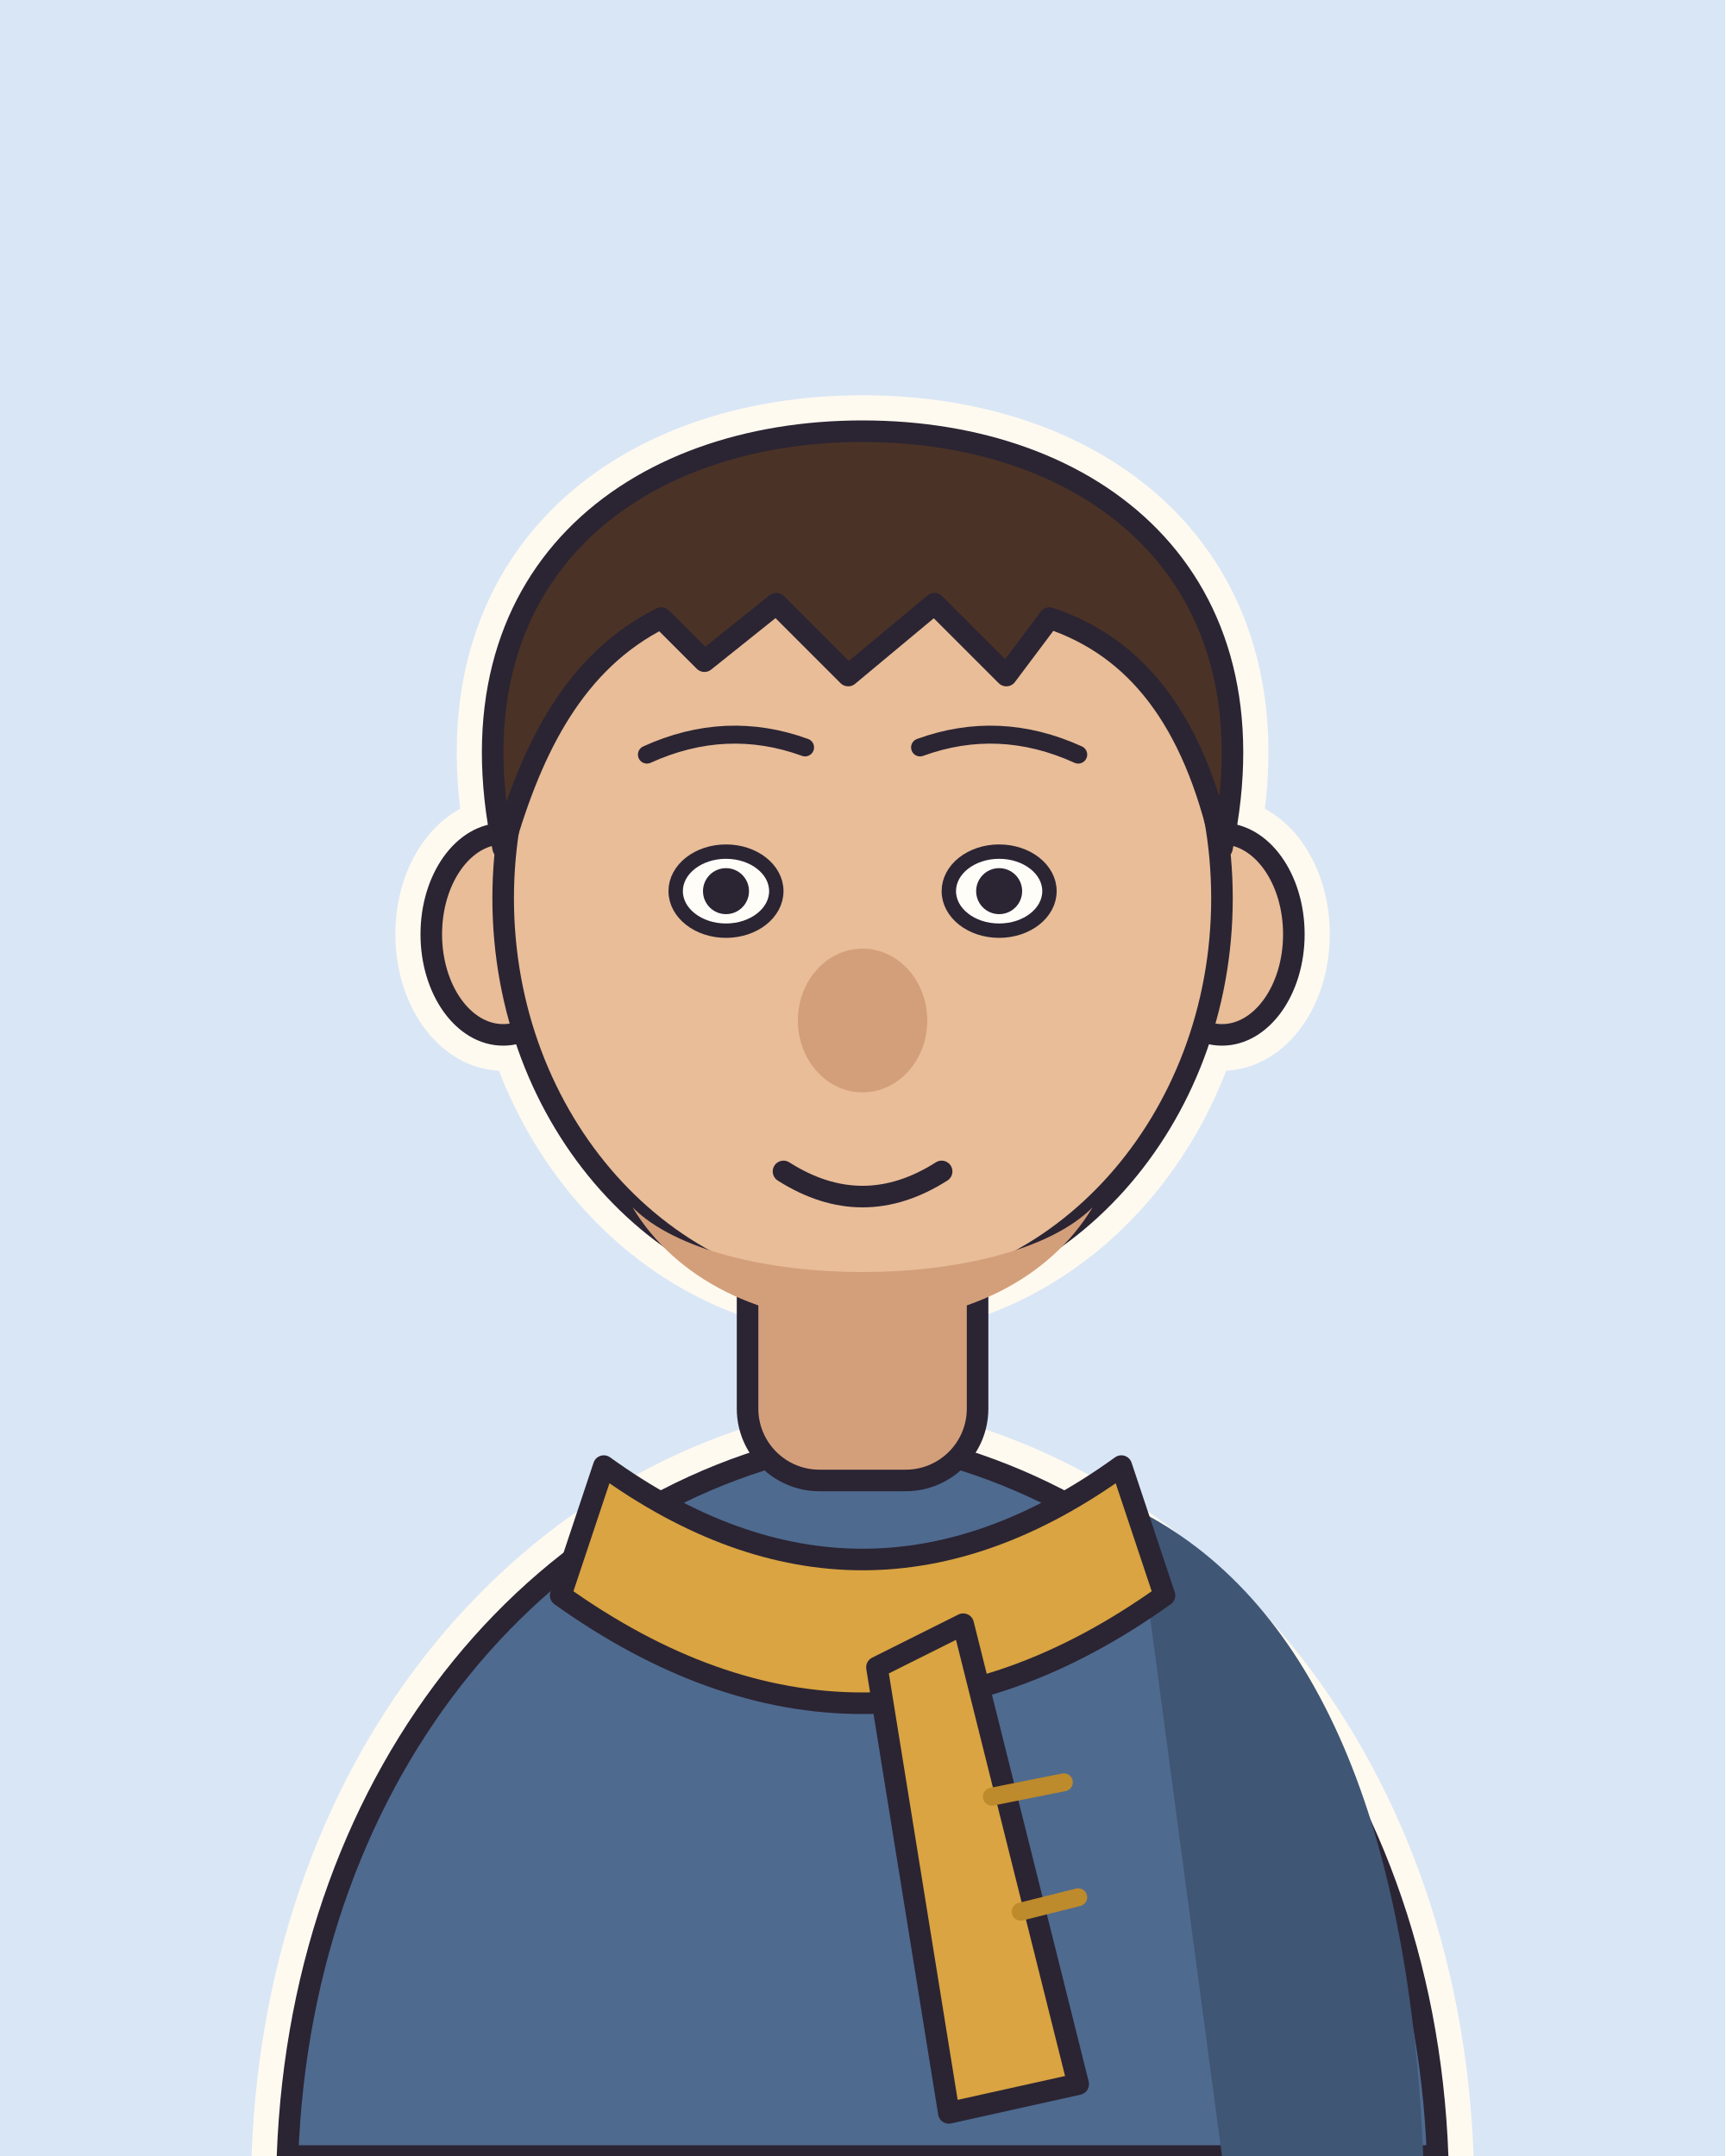
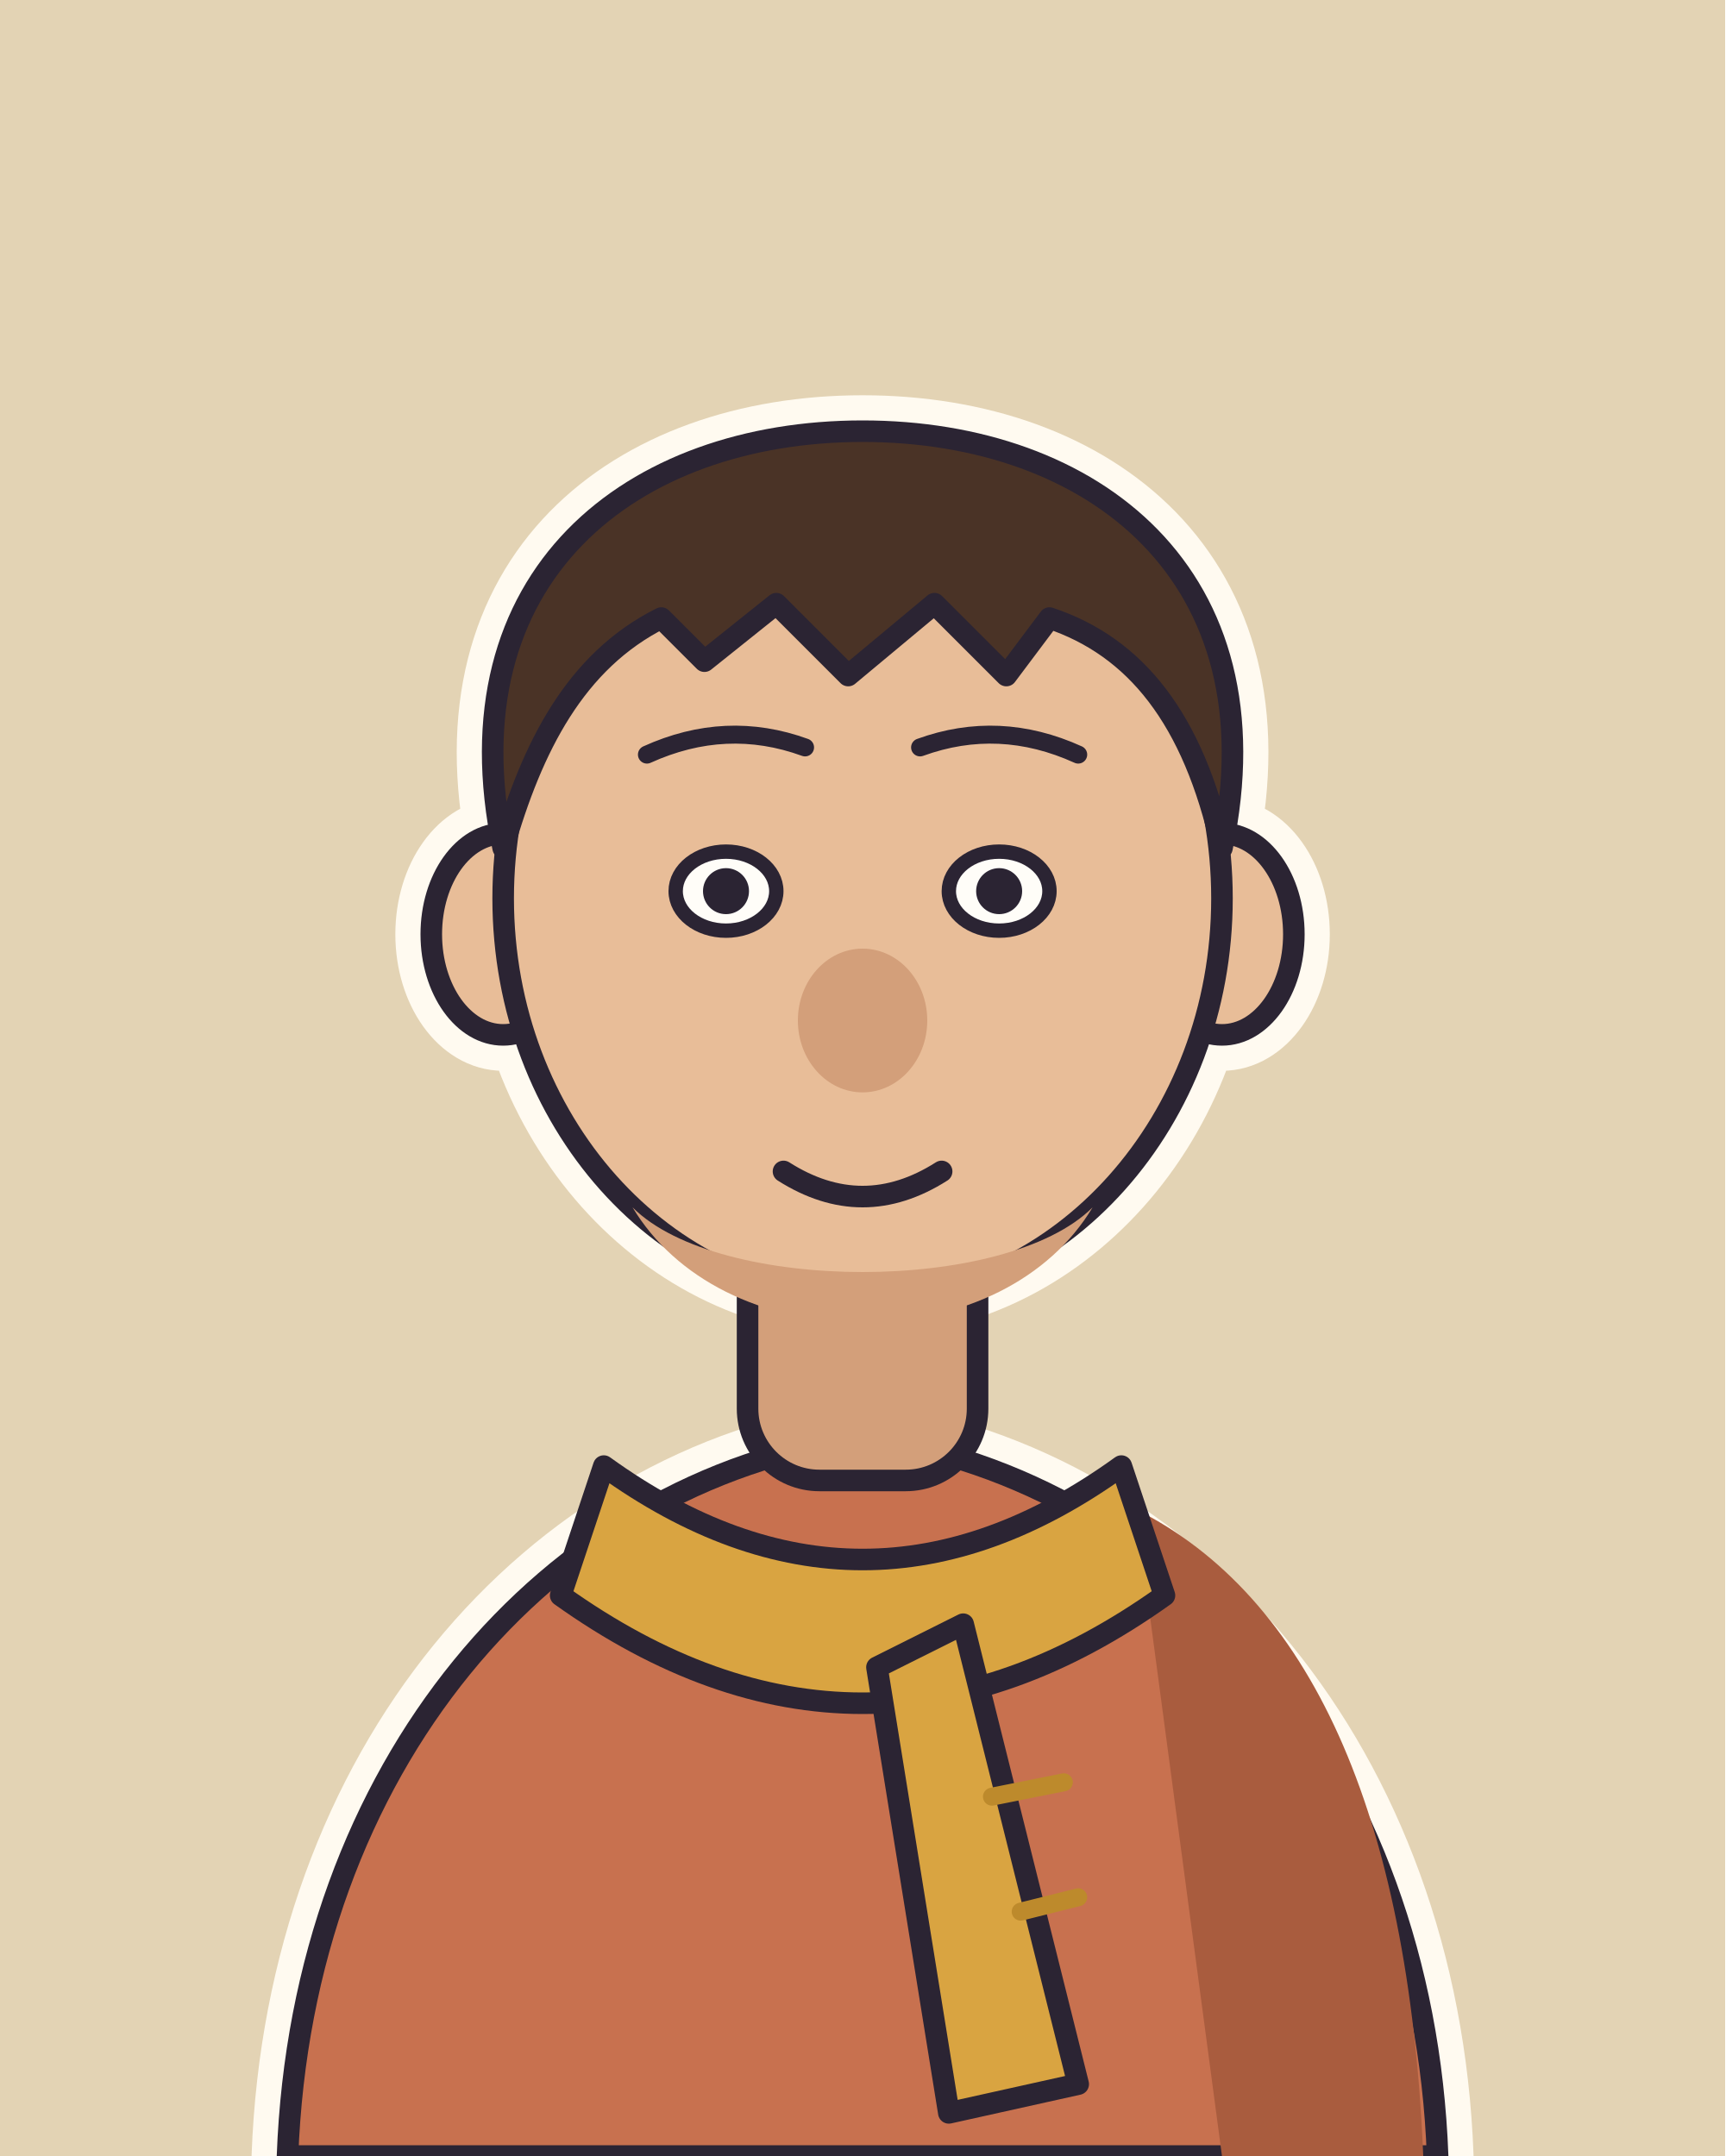
<svg xmlns="http://www.w3.org/2000/svg" viewBox="0 0 240 300" role="img" aria-labelledby="al-t">
-   <rect width="240" height="300" fill="#d9e6f6" />
+   <rect width="240" height="300" fill="#e3d3b4" />
  <path d="M40 300C42 246 76 206 120 200C164 206 198 246 200 300ZM70 125a50 56 0 1 0 100 0a50 56 0 1 0 -100 0ZM60 130a10 14 0 1 0 20 0a10 14 0 1 0 -20 0ZM160 130a10 14 0 1 0 20 0a10 14 0 1 0 -20 0ZM70 118C62 80 88 60 120 60C152 60 178 80 170 118C166 100 158 90 146 86L140 94L130 84L118 94L108 84L98 92L92 86C80 92 74 104 70 118Z" fill="#fffaf0" stroke="#fffaf0" stroke-width="10" stroke-linejoin="round" />
  <g stroke="#2b2433" stroke-width="3" stroke-linejoin="round" stroke-linecap="round">
-     <path d="M40 300C42 246 76 206 120 200C164 206 198 246 200 300Z" fill="#4e6a8f" />
-     <path d="M158 210C182 222 196 252 198 300H170Z" fill="#3f5675" stroke="none" />
+     <path d="M40 300C42 246 76 206 120 200C164 206 198 246 200 300Z" fill="#c8714f" />
+     <path d="M158 210C182 222 196 252 198 300H170Z" fill="#a95c3e" stroke="none" />
    <rect x="104" y="166" width="32" height="40" rx="10" fill="#d39f7a" />
    <path d="M84 204Q120 230 156 204L162 222Q120 252 78 222Z" fill="#d9a441" />
    <path d="M134 226L150 290L132 294L122 232Z" fill="#d9a441" />
    <path d="M138 250L148 248M142 266L150 264" fill="none" stroke="#bd8a2c" stroke-width="2.5" />
    <path d="M60 130a10 14 0 1 0 20 0a10 14 0 1 0 -20 0ZM160 130a10 14 0 1 0 20 0a10 14 0 1 0 -20 0Z" fill="#e8bd98" />
    <path d="M70 125a50 56 0 1 0 100 0a50 56 0 1 0 -100 0Z" fill="#e8bd98" />
    <path d="M88 168C100 180 140 180 152 168C146 178 134 184 120 184C106 184 94 178 88 168Z" fill="#d39f7a" stroke="none" />
    <path d="M70 118C62 80 88 60 120 60C152 60 178 80 170 118C166 100 158 90 146 86L140 94L130 84L118 94L108 84L98 92L92 86C80 92 74 104 70 118Z" fill="#4a3326" />
    <path d="M111 142a9 10 0 1 0 18 0a9 10 0 1 0 -18 0Z" fill="#d39f7a" stroke="none" />
    <path d="M90 105Q101 100 112 104M128 104Q139 100 150 105" stroke-width="2.5" fill="none" />
    <path d="M94 124a7 5.5 0 1 0 14 0a7 5.5 0 1 0 -14 0ZM132 124a7 5.5 0 1 0 14 0a7 5.5 0 1 0 -14 0Z" fill="#fffdf8" stroke-width="2" />
    <path d="M97.8 124a3.2 3.2 0 1 0 6.4 0a3.2 3.2 0 1 0 -6.4 0ZM135.8 124a3.2 3.2 0 1 0 6.4 0a3.2 3.2 0 1 0 -6.4 0Z" fill="#2b2433" stroke="none" />
    <path d="M109 163Q120 170 131 163" fill="none" />
  </g>
</svg>
